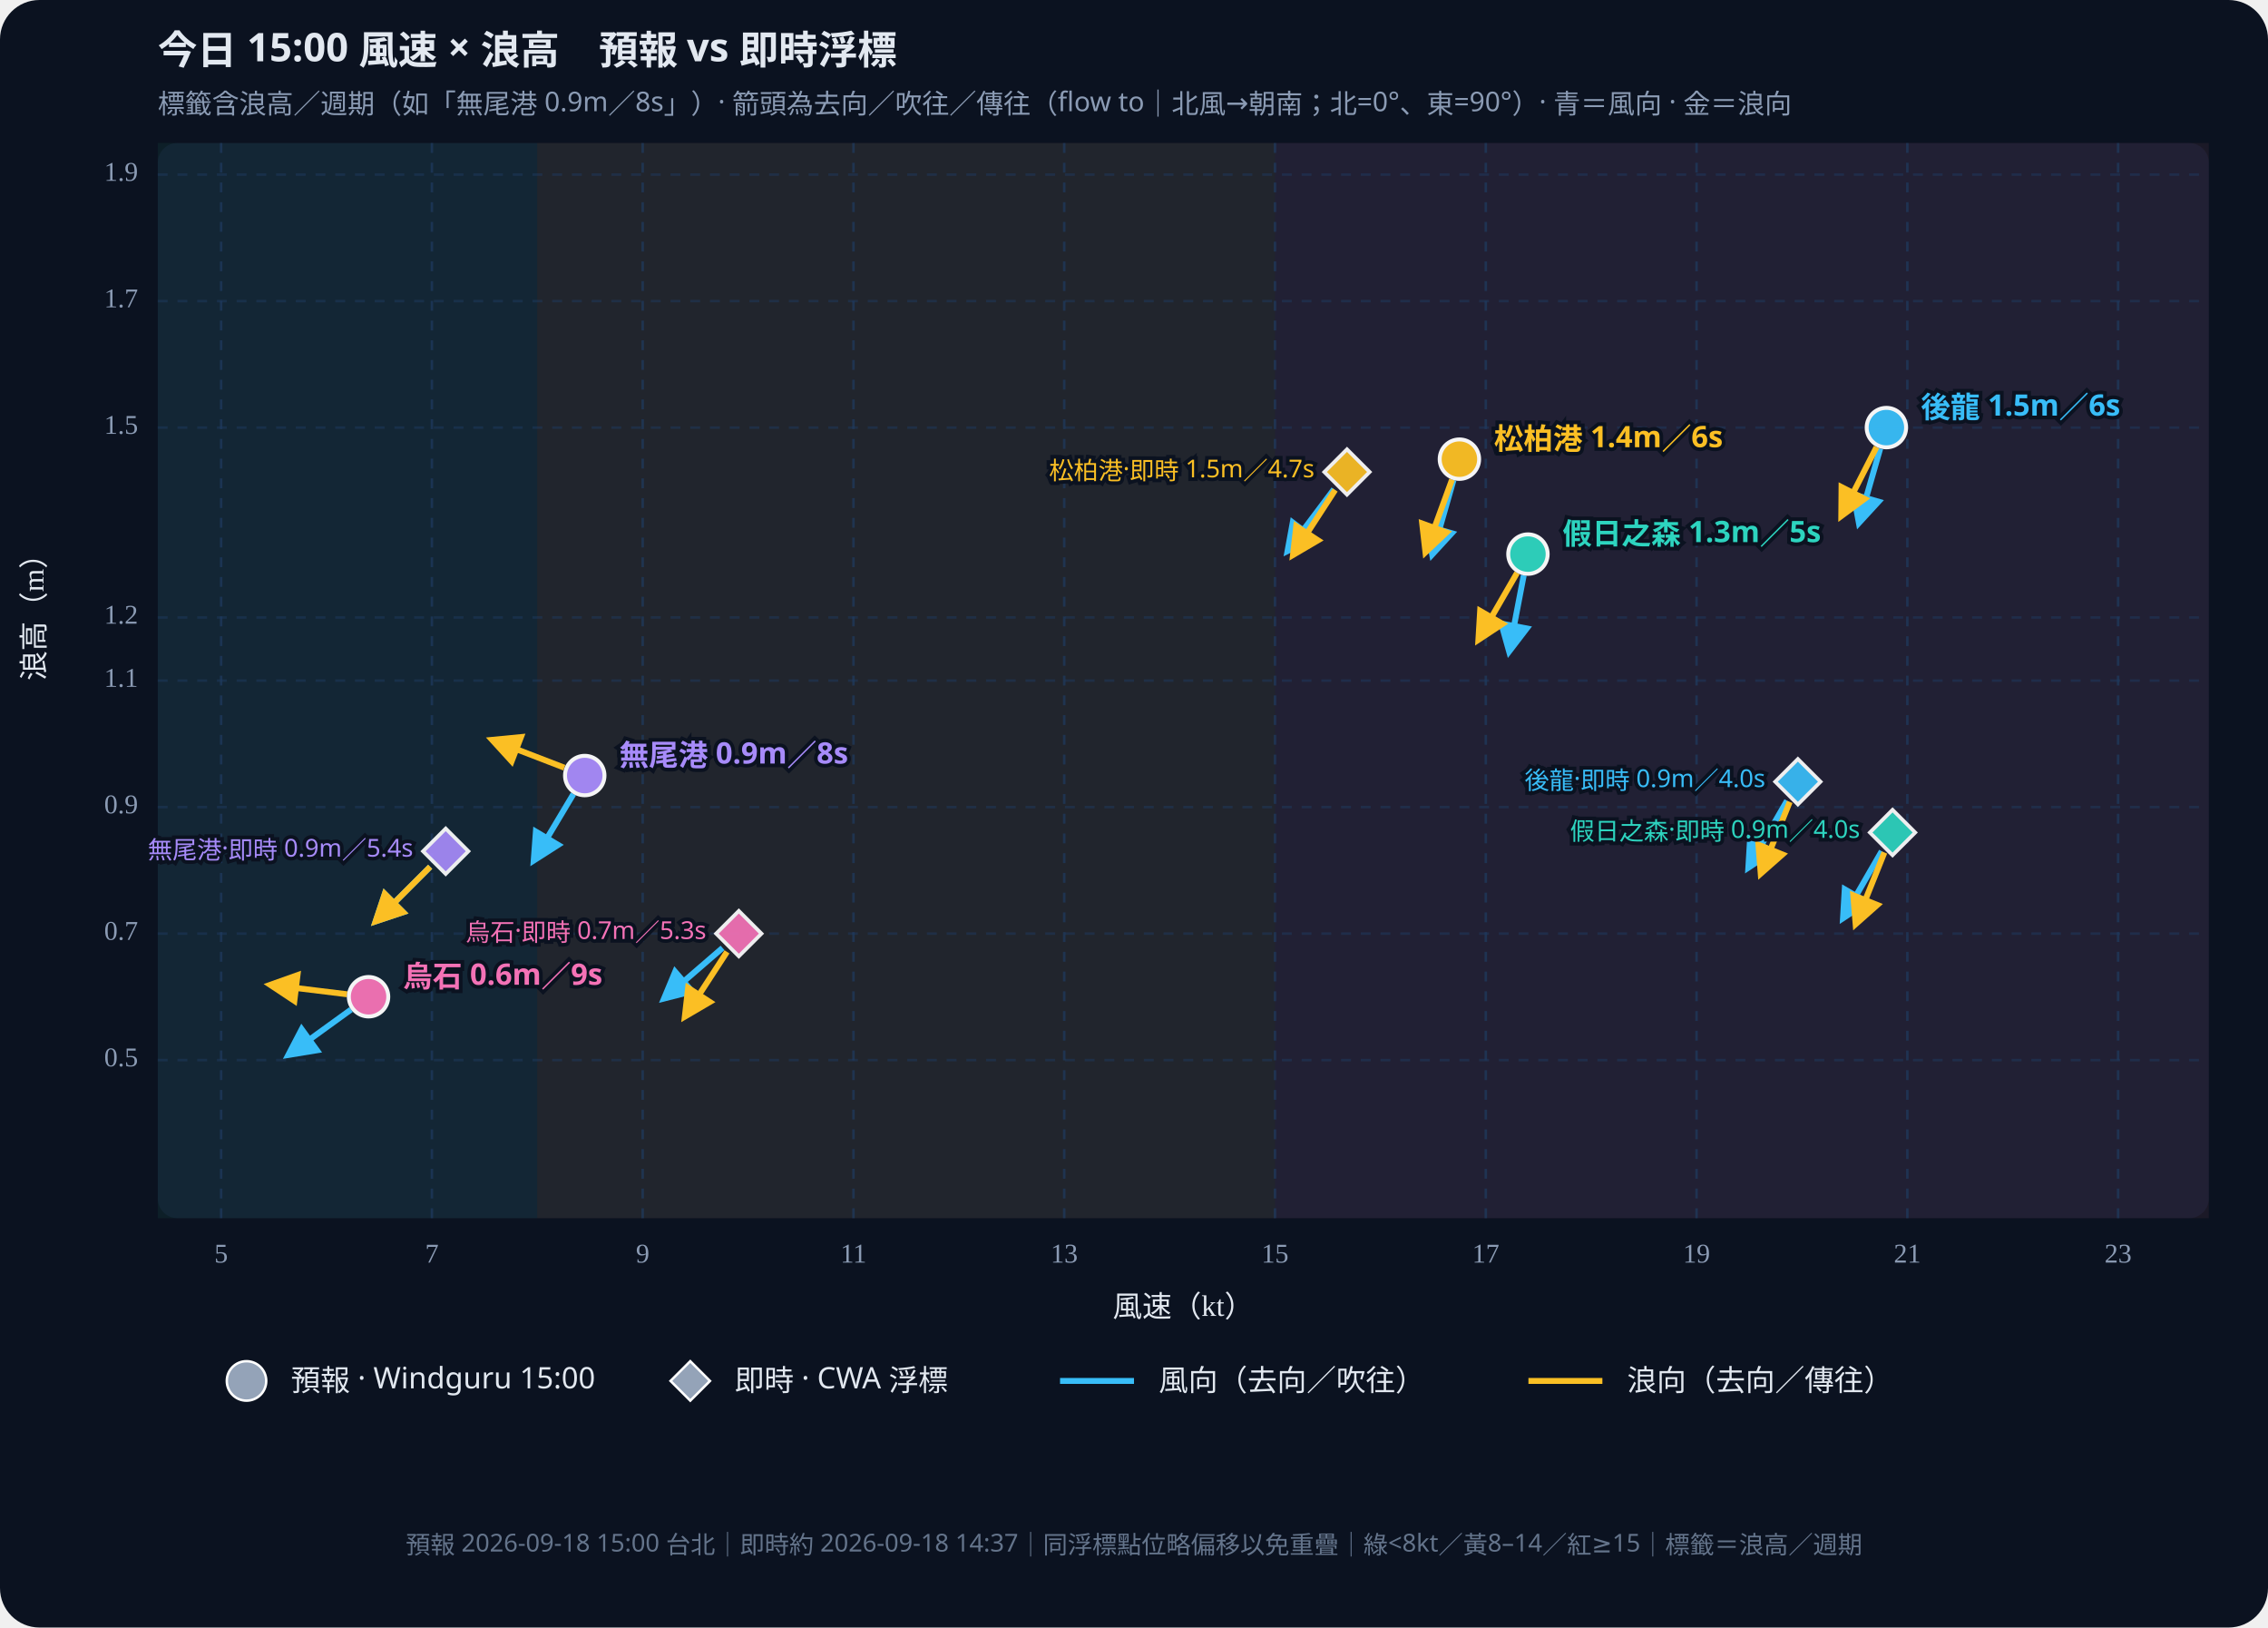
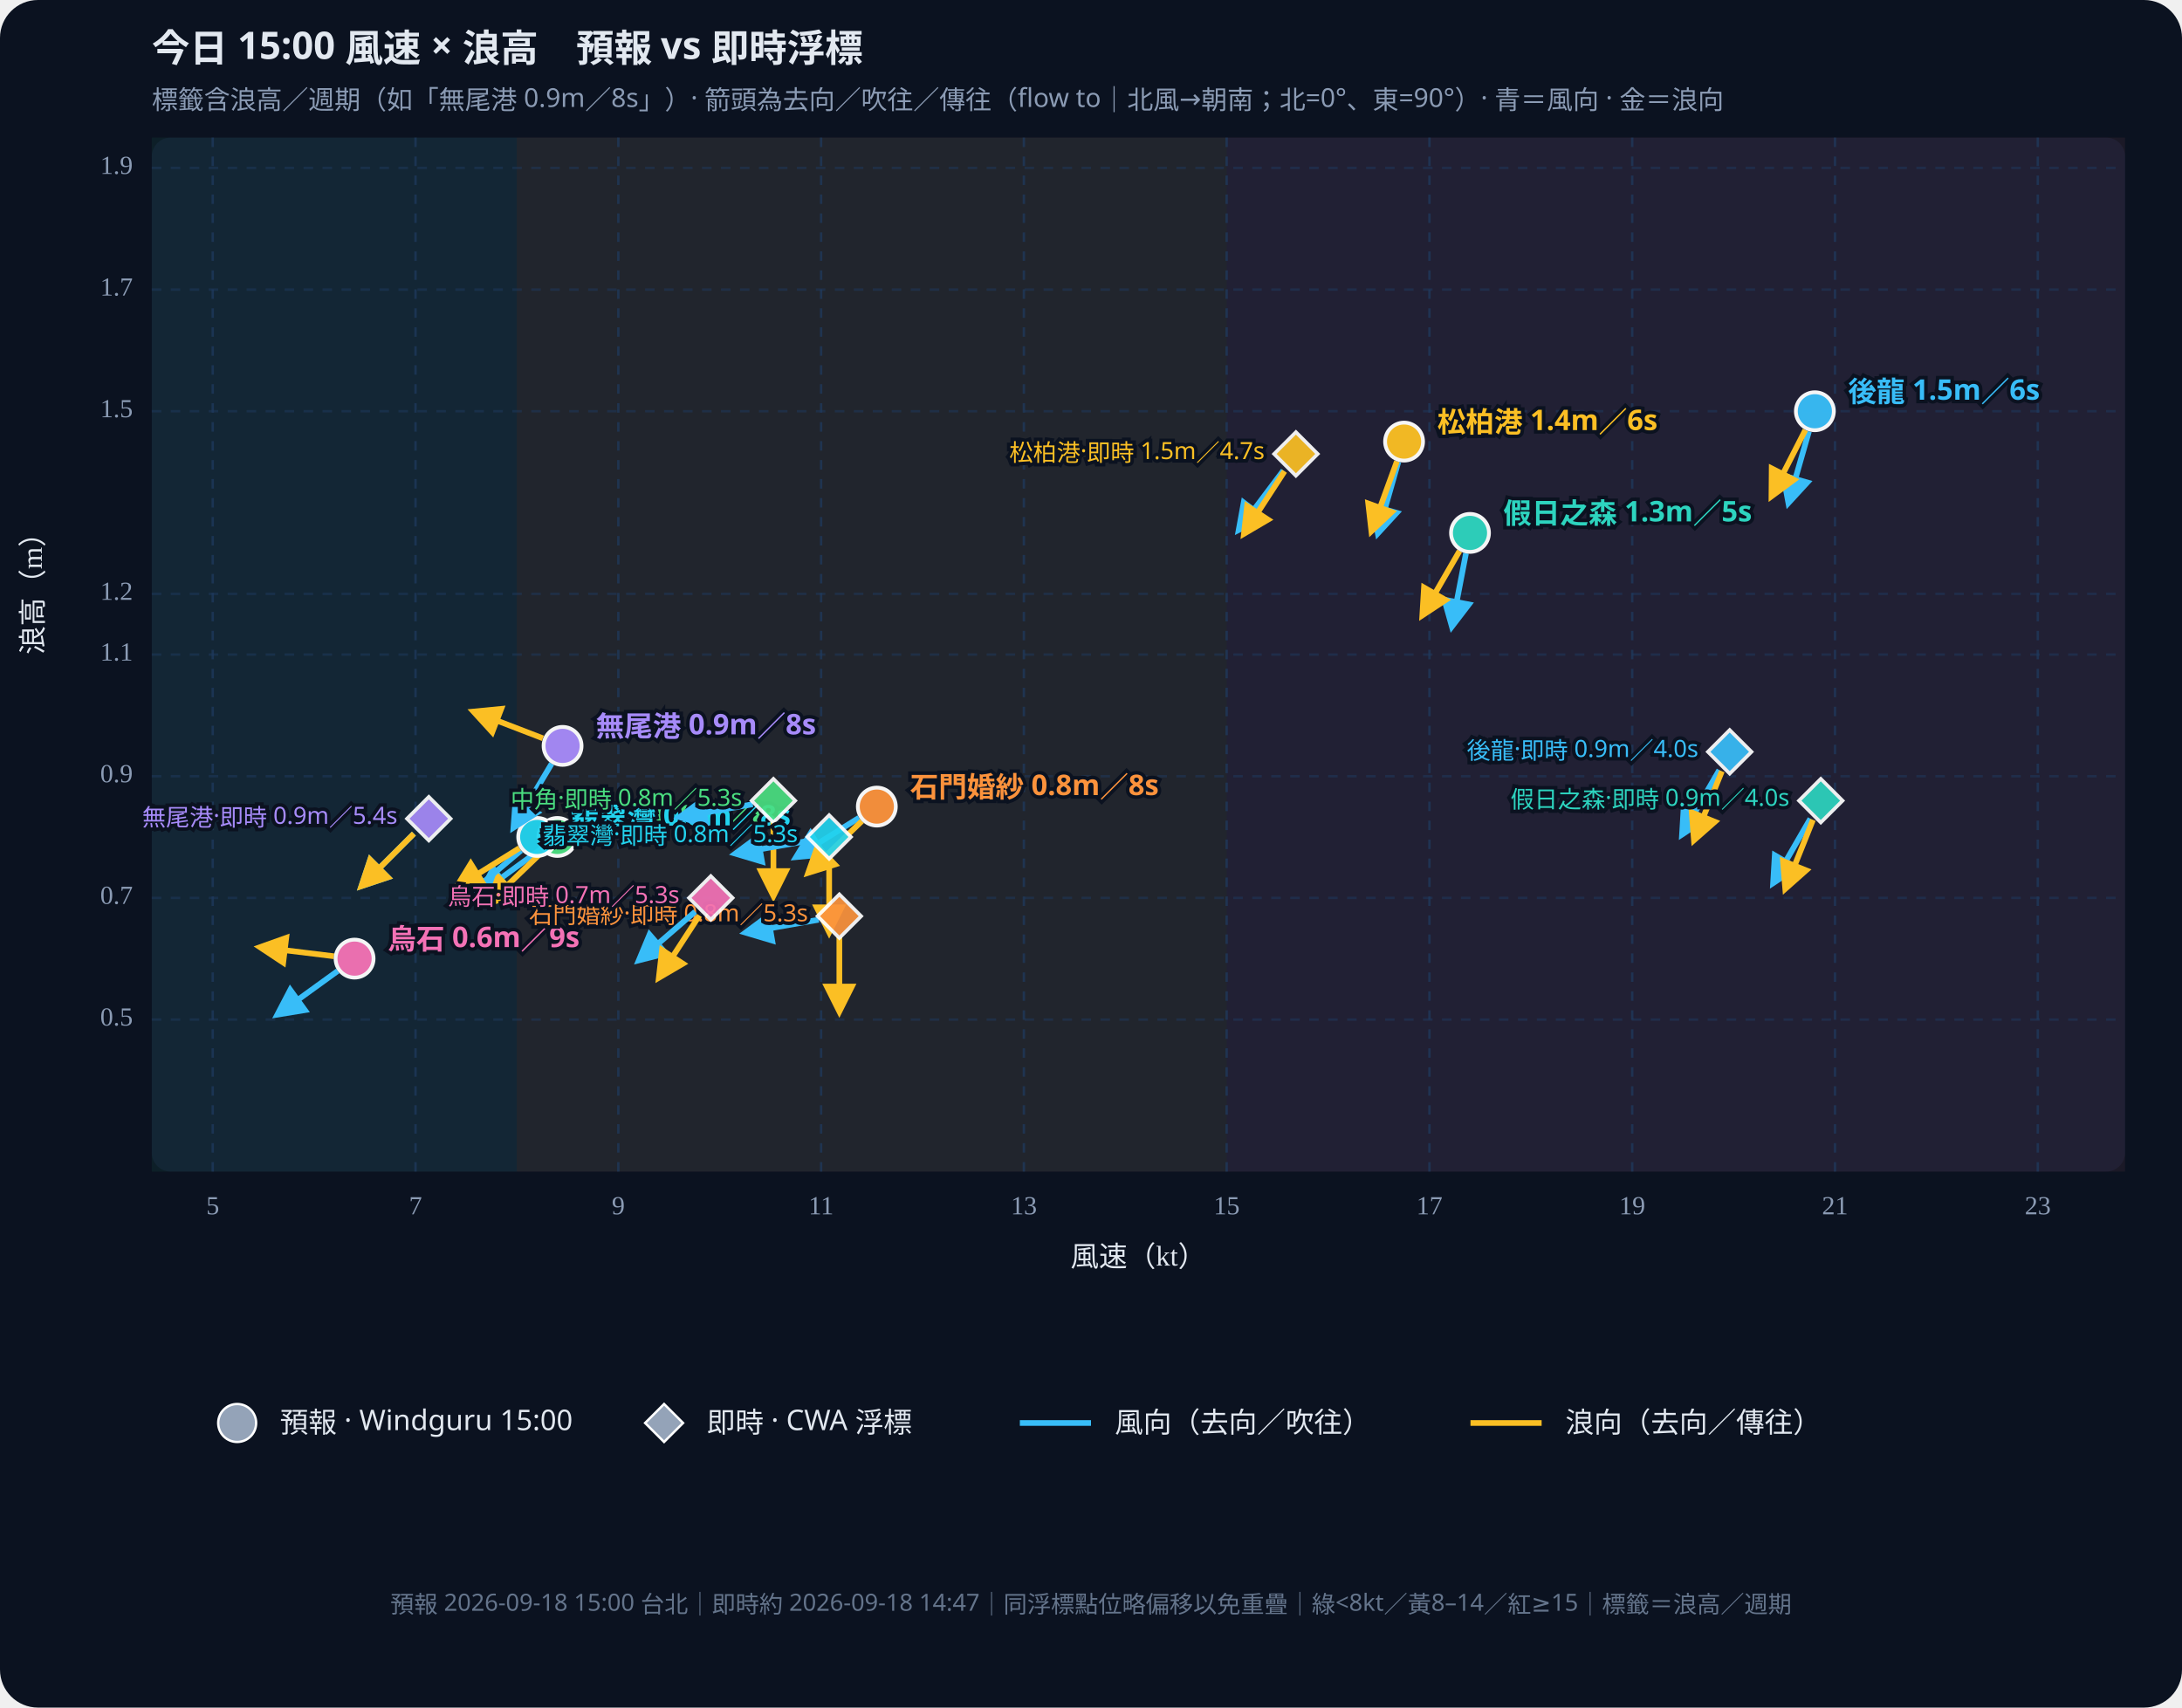
- <svg xmlns="http://www.w3.org/2000/svg" viewBox="0 0 920 660" role="img" aria-label="今日15時風速與浪高散佈圖，標籤含浪高與週期，含風向與浪向箭頭（去向）" style="width:100%;height:auto;display:block">
-   <rect width="920" height="660" fill="#0b1220" rx="16" />
+ <svg xmlns="http://www.w3.org/2000/svg" viewBox="0 0 920 720" role="img" aria-label="今日15時風速與浪高散佈圖，標籤含浪高與週期，含風向與浪向箭頭（去向）" style="width:100%;height:auto;display:block">
+   <rect width="920" height="720" fill="#0b1220" rx="16" />
  <rect x="64" y="58" width="832" height="436" fill="#111a2e" rx="8" />
  <rect x="64.0" y="58" width="153.9" height="436" fill="#34d399" opacity="0.07" />
  <rect x="217.9" y="58" width="299.3" height="436" fill="#fbbf24" opacity="0.07" />
  <rect x="517.2" y="58" width="378.8" height="436" fill="#fb7185" opacity="0.07" />
  <defs>
    <marker id="arrow-38bdf8" viewBox="0 0 10 10" refX="8" refY="5" markerWidth="6" markerHeight="6" orient="auto-start-reverse">
      <path d="M0,0 L10,5 L0,10 z" fill="#38bdf8" />
    </marker>
    <marker id="arrow-fbbf24" viewBox="0 0 10 10" refX="8" refY="5" markerWidth="6" markerHeight="6" orient="auto-start-reverse">
      <path d="M0,0 L10,5 L0,10 z" fill="#fbbf24" />
    </marker>
  </defs>
  <text x="64" y="26" fill="#e2e8f0" font-size="16" font-weight="700" font-family="Noto Sans TC,system-ui,sans-serif">今日 15:00 風速 × 浪高　預報 vs 即時浮標</text>
  <text x="64" y="46" fill="#8b9bb4" font-size="11" font-family="Noto Sans TC,system-ui,sans-serif">標籤含浪高／週期（如「無尾港 0.9m／8s」）· 箭頭為去向／吹往／傳往（flow to｜北風→朝南；北=0°、東=90°）· 青＝風向 · 金＝浪向</text>
  <line x1="89.7" y1="58" x2="89.7" y2="494" stroke="#1e3a5f" stroke-dasharray="4 4" opacity="0.7" />
  <text x="89.7" y="512" text-anchor="middle" fill="#8b9bb4" font-size="11">5</text>
  <line x1="175.2" y1="58" x2="175.2" y2="494" stroke="#1e3a5f" stroke-dasharray="4 4" opacity="0.7" />
  <text x="175.2" y="512" text-anchor="middle" fill="#8b9bb4" font-size="11">7</text>
  <line x1="260.7" y1="58" x2="260.7" y2="494" stroke="#1e3a5f" stroke-dasharray="4 4" opacity="0.7" />
  <text x="260.7" y="512" text-anchor="middle" fill="#8b9bb4" font-size="11">9</text>
  <line x1="346.2" y1="58" x2="346.2" y2="494" stroke="#1e3a5f" stroke-dasharray="4 4" opacity="0.7" />
  <text x="346.2" y="512" text-anchor="middle" fill="#8b9bb4" font-size="11">11</text>
  <line x1="431.7" y1="58" x2="431.7" y2="494" stroke="#1e3a5f" stroke-dasharray="4 4" opacity="0.7" />
  <text x="431.7" y="512" text-anchor="middle" fill="#8b9bb4" font-size="11">13</text>
  <line x1="517.2" y1="58" x2="517.2" y2="494" stroke="#1e3a5f" stroke-dasharray="4 4" opacity="0.7" />
  <text x="517.2" y="512" text-anchor="middle" fill="#8b9bb4" font-size="11">15</text>
  <line x1="602.7" y1="58" x2="602.7" y2="494" stroke="#1e3a5f" stroke-dasharray="4 4" opacity="0.7" />
  <text x="602.7" y="512" text-anchor="middle" fill="#8b9bb4" font-size="11">17</text>
  <line x1="688.2" y1="58" x2="688.2" y2="494" stroke="#1e3a5f" stroke-dasharray="4 4" opacity="0.7" />
  <text x="688.2" y="512" text-anchor="middle" fill="#8b9bb4" font-size="11">19</text>
  <line x1="773.7" y1="58" x2="773.7" y2="494" stroke="#1e3a5f" stroke-dasharray="4 4" opacity="0.7" />
  <text x="773.7" y="512" text-anchor="middle" fill="#8b9bb4" font-size="11">21</text>
  <line x1="859.2" y1="58" x2="859.2" y2="494" stroke="#1e3a5f" stroke-dasharray="4 4" opacity="0.7" />
  <text x="859.2" y="512" text-anchor="middle" fill="#8b9bb4" font-size="11">23</text>
  <line x1="64" y1="429.9" x2="896" y2="429.9" stroke="#1e3a5f" stroke-dasharray="4 4" opacity="0.5" />
  <text x="56" y="429.9" text-anchor="end" dominant-baseline="middle" fill="#8b9bb4" font-size="11">0.5</text>
  <line x1="64" y1="378.6" x2="896" y2="378.6" stroke="#1e3a5f" stroke-dasharray="4 4" opacity="0.5" />
  <text x="56" y="378.6" text-anchor="end" dominant-baseline="middle" fill="#8b9bb4" font-size="11">0.7</text>
  <line x1="64" y1="327.3" x2="896" y2="327.3" stroke="#1e3a5f" stroke-dasharray="4 4" opacity="0.5" />
  <text x="56" y="327.3" text-anchor="end" dominant-baseline="middle" fill="#8b9bb4" font-size="11">0.9</text>
  <line x1="64" y1="276.0" x2="896" y2="276.0" stroke="#1e3a5f" stroke-dasharray="4 4" opacity="0.5" />
  <text x="56" y="276.0" text-anchor="end" dominant-baseline="middle" fill="#8b9bb4" font-size="11">1.1</text>
  <line x1="64" y1="250.4" x2="896" y2="250.4" stroke="#1e3a5f" stroke-dasharray="4 4" opacity="0.5" />
  <text x="56" y="250.4" text-anchor="end" dominant-baseline="middle" fill="#8b9bb4" font-size="11">1.2</text>
  <line x1="64" y1="173.4" x2="896" y2="173.4" stroke="#1e3a5f" stroke-dasharray="4 4" opacity="0.5" />
  <text x="56" y="173.4" text-anchor="end" dominant-baseline="middle" fill="#8b9bb4" font-size="11">1.5</text>
  <line x1="64" y1="122.1" x2="896" y2="122.1" stroke="#1e3a5f" stroke-dasharray="4 4" opacity="0.5" />
  <text x="56" y="122.1" text-anchor="end" dominant-baseline="middle" fill="#8b9bb4" font-size="11">1.7</text>
  <line x1="64" y1="70.8" x2="896" y2="70.8" stroke="#1e3a5f" stroke-dasharray="4 4" opacity="0.5" />
  <text x="56" y="70.8" text-anchor="end" dominant-baseline="middle" fill="#8b9bb4" font-size="11">1.9</text>
  <text x="480.0" y="534" text-anchor="middle" fill="#e2e8f0" font-size="12">風速（kt）</text>
  <text x="18" y="276.0" fill="#e2e8f0" font-size="12" transform="rotate(-90 18 276.0)">浪高（m）</text>
  <line x1="762.7" y1="181.9" x2="754.1" y2="211.9" stroke="#38bdf8" stroke-width="2.4" marker-end="url(#arrow-38bdf8)" />
  <line x1="761.2" y1="181.3" x2="747.0" y2="209.1" stroke="#fbbf24" stroke-width="2.4" marker-end="url(#arrow-fbbf24)" />
  <circle cx="765.2" cy="173.4" r="8.0" fill="#38bdf8" stroke="#fff" stroke-width="1.6" opacity="0.95" />
  <text x="779.2" y="169.4" text-anchor="start" fill="#38bdf8" font-size="12" font-weight="700" font-family="Noto Sans TC,system-ui,sans-serif" stroke="#0b1220" stroke-width="3" paint-order="stroke">後龍 1.5m／6s</text>
  <line x1="618.1" y1="233.3" x2="612.2" y2="264.0" stroke="#38bdf8" stroke-width="2.4" marker-end="url(#arrow-38bdf8)" />
  <line x1="615.4" y1="232.3" x2="599.8" y2="259.3" stroke="#fbbf24" stroke-width="2.4" marker-end="url(#arrow-fbbf24)" />
  <circle cx="619.8" cy="224.7" r="8.0" fill="#2dd4bf" stroke="#fff" stroke-width="1.6" opacity="0.95" />
  <text x="633.8" y="220.7" text-anchor="start" fill="#2dd4bf" font-size="12" font-weight="700" font-family="Noto Sans TC,system-ui,sans-serif" stroke="#0b1220" stroke-width="3" paint-order="stroke">假日之森 1.3m／5s</text>
  <line x1="589.6" y1="194.7" x2="581.0" y2="224.7" stroke="#38bdf8" stroke-width="2.4" marker-end="url(#arrow-38bdf8)" />
  <line x1="589.0" y1="194.5" x2="578.3" y2="223.8" stroke="#fbbf24" stroke-width="2.4" marker-end="url(#arrow-fbbf24)" />
  <circle cx="592.0" cy="186.2" r="8.0" fill="#fbbf24" stroke="#fff" stroke-width="1.6" opacity="0.95" />
  <text x="606.0" y="182.2" text-anchor="start" fill="#fbbf24" font-size="12" font-weight="700" font-family="Noto Sans TC,system-ui,sans-serif" stroke="#0b1220" stroke-width="3" paint-order="stroke">松柏港 1.4m／6s</text>
+   <line x1="227.9" y1="358.1" x2="202.7" y2="376.5" stroke="#38bdf8" stroke-width="2.4" marker-end="url(#arrow-38bdf8)" />
+   <line x1="228.7" y1="359.1" x2="206.2" y2="380.7" stroke="#fbbf24" stroke-width="2.4" marker-end="url(#arrow-fbbf24)" />
+   <circle cx="235.0" cy="352.9" r="8.0" fill="#4ade80" stroke="#fff" stroke-width="1.6" opacity="0.95" />
+   <text x="249.0" y="348.9" text-anchor="start" fill="#4ade80" font-size="12" font-weight="700" font-family="Noto Sans TC,system-ui,sans-serif" stroke="#0b1220" stroke-width="3" paint-order="stroke">中角 0.8m／8s</text>
+   <line x1="219.7" y1="358.6" x2="195.8" y2="378.7" stroke="#38bdf8" stroke-width="2.4" marker-end="url(#arrow-38bdf8)" />
+   <line x1="219.0" y1="357.6" x2="192.5" y2="374.1" stroke="#fbbf24" stroke-width="2.4" marker-end="url(#arrow-fbbf24)" />
+   <circle cx="226.5" cy="352.9" r="8.0" fill="#22d3ee" stroke="#fff" stroke-width="1.6" opacity="0.95" />
+   <text x="240.5" y="348.9" text-anchor="start" fill="#22d3ee" font-size="12" font-weight="700" font-family="Noto Sans TC,system-ui,sans-serif" stroke="#0b1220" stroke-width="3" paint-order="stroke">翡翠灣 0.8m／8s</text>
+   <line x1="362.2" y1="344.8" x2="335.8" y2="361.3" stroke="#38bdf8" stroke-width="2.4" marker-end="url(#arrow-38bdf8)" />
+   <line x1="363.4" y1="346.2" x2="340.9" y2="367.9" stroke="#fbbf24" stroke-width="2.4" marker-end="url(#arrow-fbbf24)" />
+   <circle cx="369.7" cy="340.1" r="8.0" fill="#fb923c" stroke="#fff" stroke-width="1.6" opacity="0.95" />
+   <text x="383.7" y="336.1" text-anchor="start" fill="#fb923c" font-size="12" font-weight="700" font-family="Noto Sans TC,system-ui,sans-serif" stroke="#0b1220" stroke-width="3" paint-order="stroke">石門婚紗 0.8m／8s</text>
  <line x1="232.6" y1="322.0" x2="216.6" y2="348.8" stroke="#38bdf8" stroke-width="2.4" marker-end="url(#arrow-38bdf8)" />
  <line x1="228.9" y1="311.3" x2="199.8" y2="300.1" stroke="#fbbf24" stroke-width="2.4" marker-end="url(#arrow-fbbf24)" />
  <circle cx="237.2" cy="314.5" r="8.0" fill="#a78bfa" stroke="#fff" stroke-width="1.6" opacity="0.95" />
  <text x="251.2" y="310.5" text-anchor="start" fill="#a78bfa" font-size="12" font-weight="700" font-family="Noto Sans TC,system-ui,sans-serif" stroke="#0b1220" stroke-width="3" paint-order="stroke">無尾港 0.9m／8s</text>
  <line x1="142.4" y1="409.4" x2="117.1" y2="427.7" stroke="#38bdf8" stroke-width="2.4" marker-end="url(#arrow-38bdf8)" />
  <line x1="140.8" y1="403.2" x2="109.8" y2="399.4" stroke="#fbbf24" stroke-width="2.4" marker-end="url(#arrow-fbbf24)" />
  <circle cx="149.5" cy="404.2" r="8.0" fill="#f472b6" stroke="#fff" stroke-width="1.6" opacity="0.95" />
  <text x="163.5" y="400.2" text-anchor="start" fill="#f472b6" font-size="12" font-weight="700" font-family="Noto Sans TC,system-ui,sans-serif" stroke="#0b1220" stroke-width="3" paint-order="stroke">烏石 0.6m／9s</text>
  <line x1="724.9" y1="324.7" x2="709.3" y2="351.7" stroke="#38bdf8" stroke-width="2.4" marker-end="url(#arrow-38bdf8)" />
  <line x1="726.0" y1="325.2" x2="714.3" y2="354.1" stroke="#fbbf24" stroke-width="2.4" marker-end="url(#arrow-fbbf24)" />
  <polygon points="729.3,307.8 738.5,317.0 729.3,326.2 720.1,317.0" fill="#38bdf8" stroke="#fff" stroke-width="1.5" opacity="0.92" />
  <text x="716.1" y="320.0" text-anchor="end" fill="#38bdf8" font-size="10" font-family="Noto Sans TC,system-ui,sans-serif" stroke="#0b1220" stroke-width="3" paint-order="stroke">後龍·即時 0.9m／4.0s</text>
  <line x1="763.3" y1="345.2" x2="747.7" y2="372.2" stroke="#38bdf8" stroke-width="2.4" marker-end="url(#arrow-38bdf8)" />
  <line x1="764.4" y1="345.7" x2="752.8" y2="374.6" stroke="#fbbf24" stroke-width="2.4" marker-end="url(#arrow-fbbf24)" />
  <polygon points="767.7,328.4 776.9,337.6 767.7,346.8 758.5,337.6" fill="#2dd4bf" stroke="#fff" stroke-width="1.5" opacity="0.92" />
  <text x="754.5" y="340.6" text-anchor="end" fill="#2dd4bf" font-size="10" font-family="Noto Sans TC,system-ui,sans-serif" stroke="#0b1220" stroke-width="3" paint-order="stroke">假日之森·即時 0.9m／4.0s</text>
  <line x1="541.1" y1="198.4" x2="522.4" y2="223.3" stroke="#38bdf8" stroke-width="2.4" marker-end="url(#arrow-38bdf8)" />
  <line x1="541.6" y1="198.7" x2="524.6" y2="224.9" stroke="#fbbf24" stroke-width="2.4" marker-end="url(#arrow-fbbf24)" />
  <polygon points="546.4,182.2 555.6,191.4 546.4,200.6 537.2,191.4" fill="#fbbf24" stroke="#fff" stroke-width="1.5" opacity="0.92" />
  <text x="533.2" y="194.4" text-anchor="end" fill="#fbbf24" font-size="10" font-family="Noto Sans TC,system-ui,sans-serif" stroke="#0b1220" stroke-width="3" paint-order="stroke">松柏港·即時 1.5m／4.7s</text>
+   <line x1="317.4" y1="339.1" x2="286.7" y2="344.5" stroke="#38bdf8" stroke-width="2.4" marker-end="url(#arrow-38bdf8)" />
+   <line x1="326.1" y1="346.4" x2="326.1" y2="377.6" stroke="#fbbf24" stroke-width="2.4" marker-end="url(#arrow-fbbf24)" />
+   <polygon points="326.1,328.4 335.3,337.6 326.1,346.8 316.9,337.6" fill="#4ade80" stroke="#fff" stroke-width="1.5" opacity="0.92" />
+   <text x="312.9" y="340.6" text-anchor="end" fill="#4ade80" font-size="10" font-family="Noto Sans TC,system-ui,sans-serif" stroke="#0b1220" stroke-width="3" paint-order="stroke">中角·即時 0.8m／5.3s</text>
+   <line x1="340.9" y1="354.5" x2="310.2" y2="359.9" stroke="#38bdf8" stroke-width="2.4" marker-end="url(#arrow-38bdf8)" />
+   <line x1="349.6" y1="361.7" x2="349.6" y2="392.9" stroke="#fbbf24" stroke-width="2.4" marker-end="url(#arrow-fbbf24)" />
+   <polygon points="349.6,343.7 358.8,352.9 349.6,362.1 340.4,352.9" fill="#22d3ee" stroke="#fff" stroke-width="1.5" opacity="0.92" />
+   <text x="336.4" y="355.9" text-anchor="end" fill="#22d3ee" font-size="10" font-family="Noto Sans TC,system-ui,sans-serif" stroke="#0b1220" stroke-width="3" paint-order="stroke">翡翠灣·即時 0.8m／5.3s</text>
+   <line x1="345.2" y1="387.8" x2="314.5" y2="393.2" stroke="#38bdf8" stroke-width="2.4" marker-end="url(#arrow-38bdf8)" />
+   <line x1="353.9" y1="395.1" x2="353.9" y2="426.3" stroke="#fbbf24" stroke-width="2.4" marker-end="url(#arrow-fbbf24)" />
+   <polygon points="353.9,377.1 363.1,386.3 353.9,395.5 344.7,386.3" fill="#fb923c" stroke="#fff" stroke-width="1.5" opacity="0.92" />
+   <text x="340.7" y="389.3" text-anchor="end" fill="#fb923c" font-size="10" font-family="Noto Sans TC,system-ui,sans-serif" stroke="#0b1220" stroke-width="3" paint-order="stroke">石門婚紗·即時 0.8m／5.3s</text>
  <line x1="174.5" y1="351.5" x2="152.5" y2="373.5" stroke="#38bdf8" stroke-width="2.4" marker-end="url(#arrow-38bdf8)" />
  <line x1="174.5" y1="351.5" x2="152.5" y2="373.5" stroke="#fbbf24" stroke-width="2.4" marker-end="url(#arrow-fbbf24)" />
  <polygon points="180.8,336.0 190.0,345.2 180.8,354.4 171.6,345.2" fill="#a78bfa" stroke="#fff" stroke-width="1.5" opacity="0.92" />
  <text x="167.6" y="348.2" text-anchor="end" fill="#a78bfa" font-size="10" font-family="Noto Sans TC,system-ui,sans-serif" stroke="#0b1220" stroke-width="3" paint-order="stroke">無尾港·即時 0.9m／5.4s</text>
  <line x1="293.1" y1="384.4" x2="269.5" y2="404.8" stroke="#38bdf8" stroke-width="2.4" marker-end="url(#arrow-38bdf8)" />
  <line x1="294.9" y1="386.0" x2="277.9" y2="412.1" stroke="#fbbf24" stroke-width="2.4" marker-end="url(#arrow-fbbf24)" />
  <polygon points="299.7,369.4 308.9,378.6 299.7,387.8 290.5,378.6" fill="#f472b6" stroke="#fff" stroke-width="1.5" opacity="0.92" />
  <text x="286.5" y="381.6" text-anchor="end" fill="#f472b6" font-size="10" font-family="Noto Sans TC,system-ui,sans-serif" stroke="#0b1220" stroke-width="3" paint-order="stroke">烏石·即時 0.7m／5.3s</text>
-   <circle cx="100" cy="560" r="8" fill="#94a3b8" stroke="#fff" />
-   <text x="118" y="564" fill="#e2e8f0" font-size="12" font-family="Noto Sans TC,system-ui,sans-serif">預報 · Windguru 15:00</text>
-   <polygon points="280,552 288,560 280,568 272,560" fill="#94a3b8" stroke="#fff" />
-   <text x="298" y="564" fill="#e2e8f0" font-size="12" font-family="Noto Sans TC,system-ui,sans-serif">即時 · CWA 浮標</text>
-   <line x1="430" y1="560" x2="460" y2="560" stroke="#38bdf8" stroke-width="2.4" />
-   <text x="470" y="564" fill="#e2e8f0" font-size="12" font-family="Noto Sans TC,system-ui,sans-serif">風向（去向／吹往）</text>
-   <line x1="620" y1="560" x2="650" y2="560" stroke="#fbbf24" stroke-width="2.4" />
-   <text x="660" y="564" fill="#e2e8f0" font-size="12" font-family="Noto Sans TC,system-ui,sans-serif">浪向（去向／傳往）</text>
-   <text x="460" y="630" text-anchor="middle" fill="#64748b" font-size="10" font-family="Noto Sans TC,system-ui,sans-serif">預報 2026-09-18 15:00 台北｜即時約 2026-09-18 14:37｜同浮標點位略偏移以免重疊｜綠&lt;8kt／黃8–14／紅≥15｜標籤＝浪高／週期</text>
+   <circle cx="100" cy="600" r="8" fill="#94a3b8" stroke="#fff" />
+   <text x="118" y="604" fill="#e2e8f0" font-size="12" font-family="Noto Sans TC,system-ui,sans-serif">預報 · Windguru 15:00</text>
+   <polygon points="280,592 288,600 280,608 272,600" fill="#94a3b8" stroke="#fff" />
+   <text x="298" y="604" fill="#e2e8f0" font-size="12" font-family="Noto Sans TC,system-ui,sans-serif">即時 · CWA 浮標</text>
+   <line x1="430" y1="600" x2="460" y2="600" stroke="#38bdf8" stroke-width="2.4" />
+   <text x="470" y="604" fill="#e2e8f0" font-size="12" font-family="Noto Sans TC,system-ui,sans-serif">風向（去向／吹往）</text>
+   <line x1="620" y1="600" x2="650" y2="600" stroke="#fbbf24" stroke-width="2.4" />
+   <text x="660" y="604" fill="#e2e8f0" font-size="12" font-family="Noto Sans TC,system-ui,sans-serif">浪向（去向／傳往）</text>
+   <text x="460" y="680" text-anchor="middle" fill="#64748b" font-size="10" font-family="Noto Sans TC,system-ui,sans-serif">預報 2026-09-18 15:00 台北｜即時約 2026-09-18 14:47｜同浮標點位略偏移以免重疊｜綠&lt;8kt／黃8–14／紅≥15｜標籤＝浪高／週期</text>
</svg>
